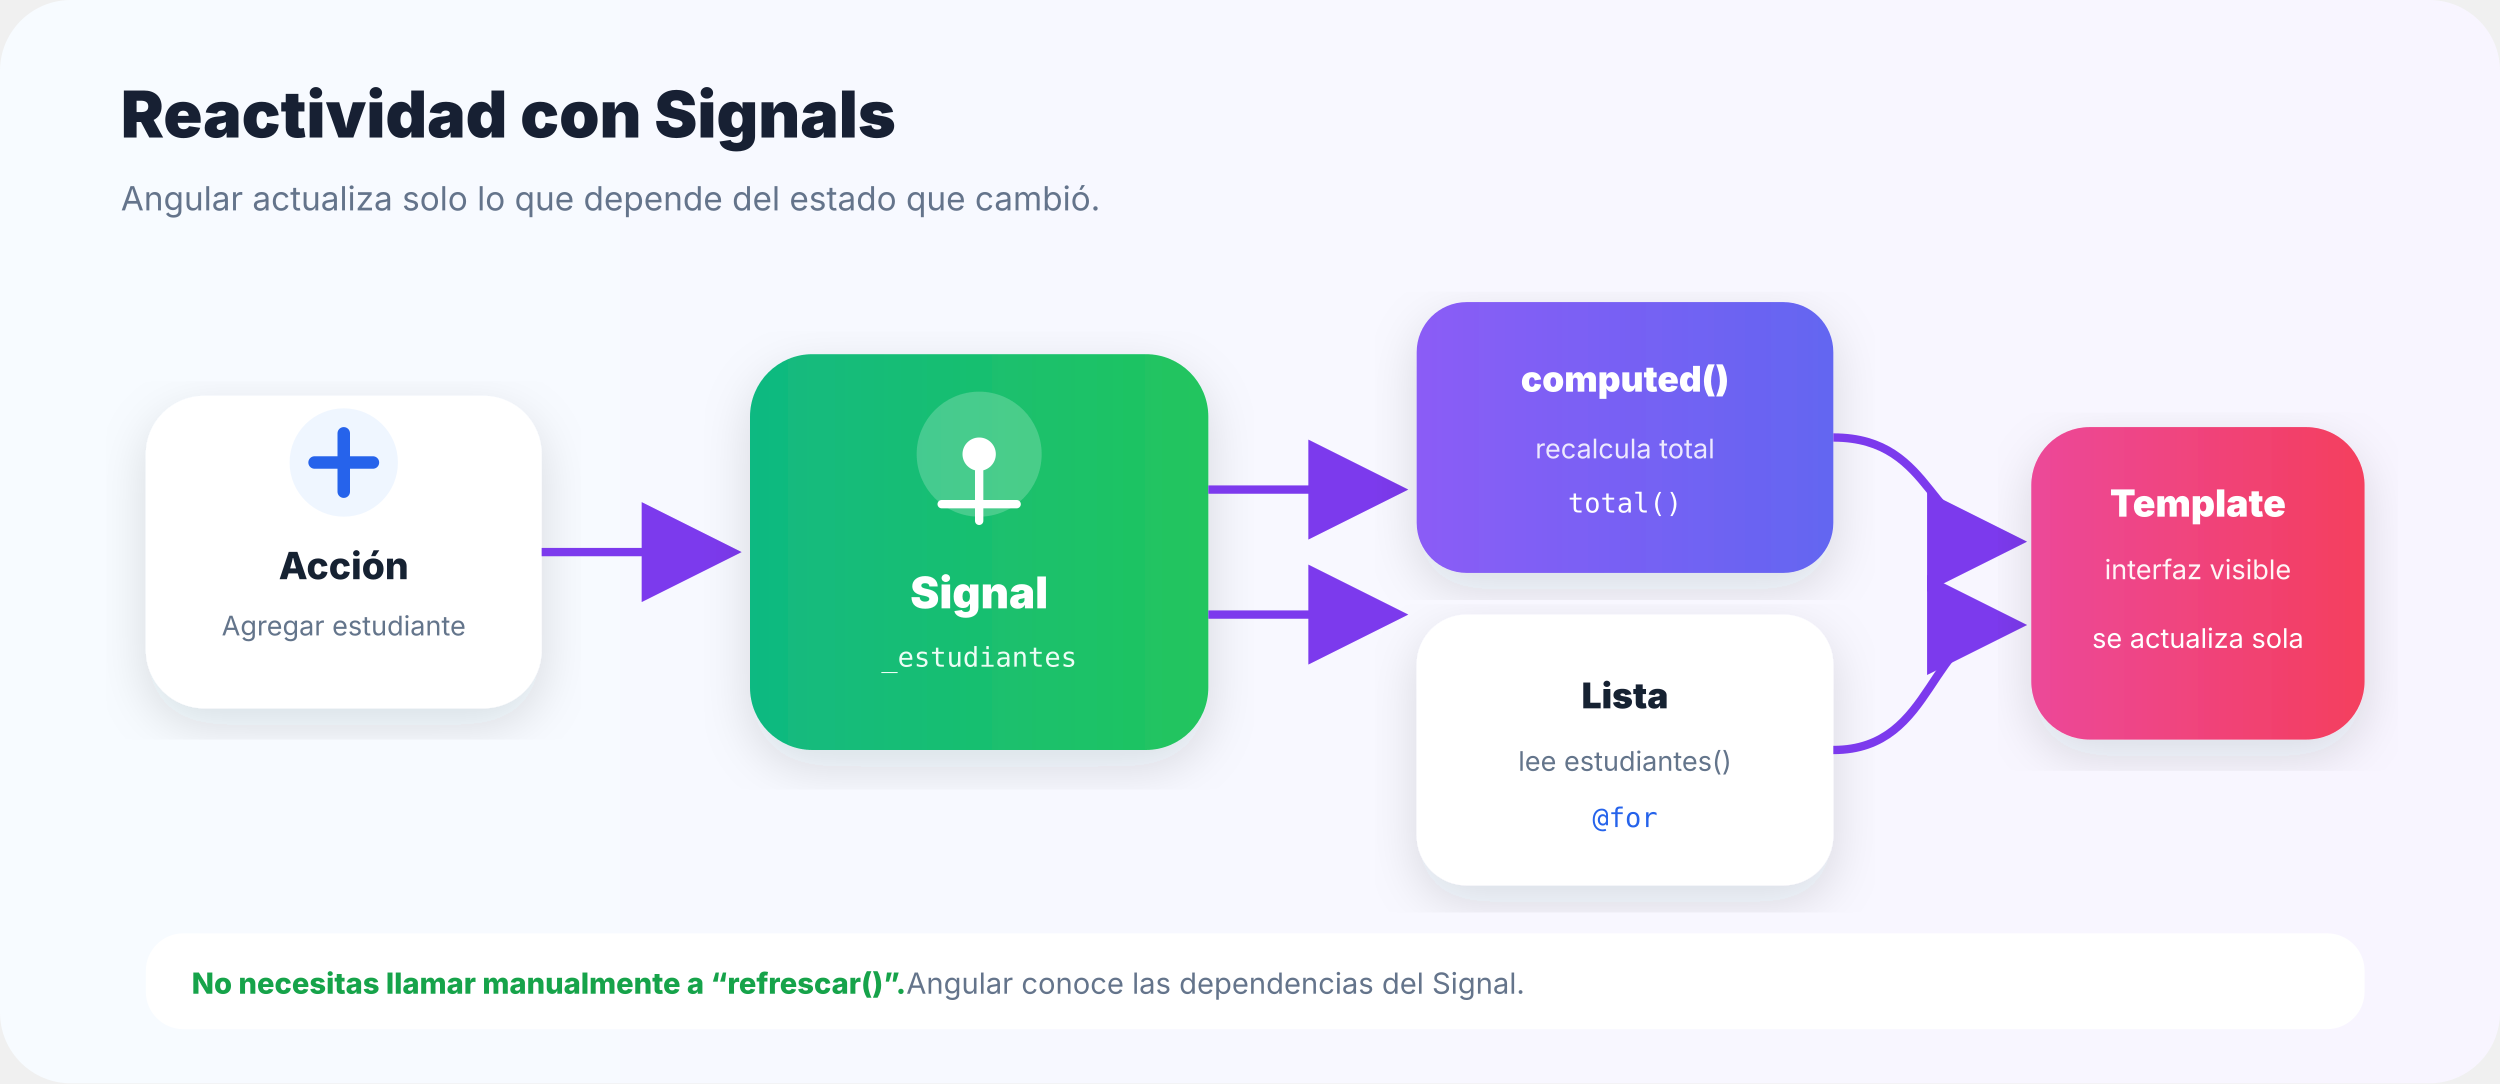
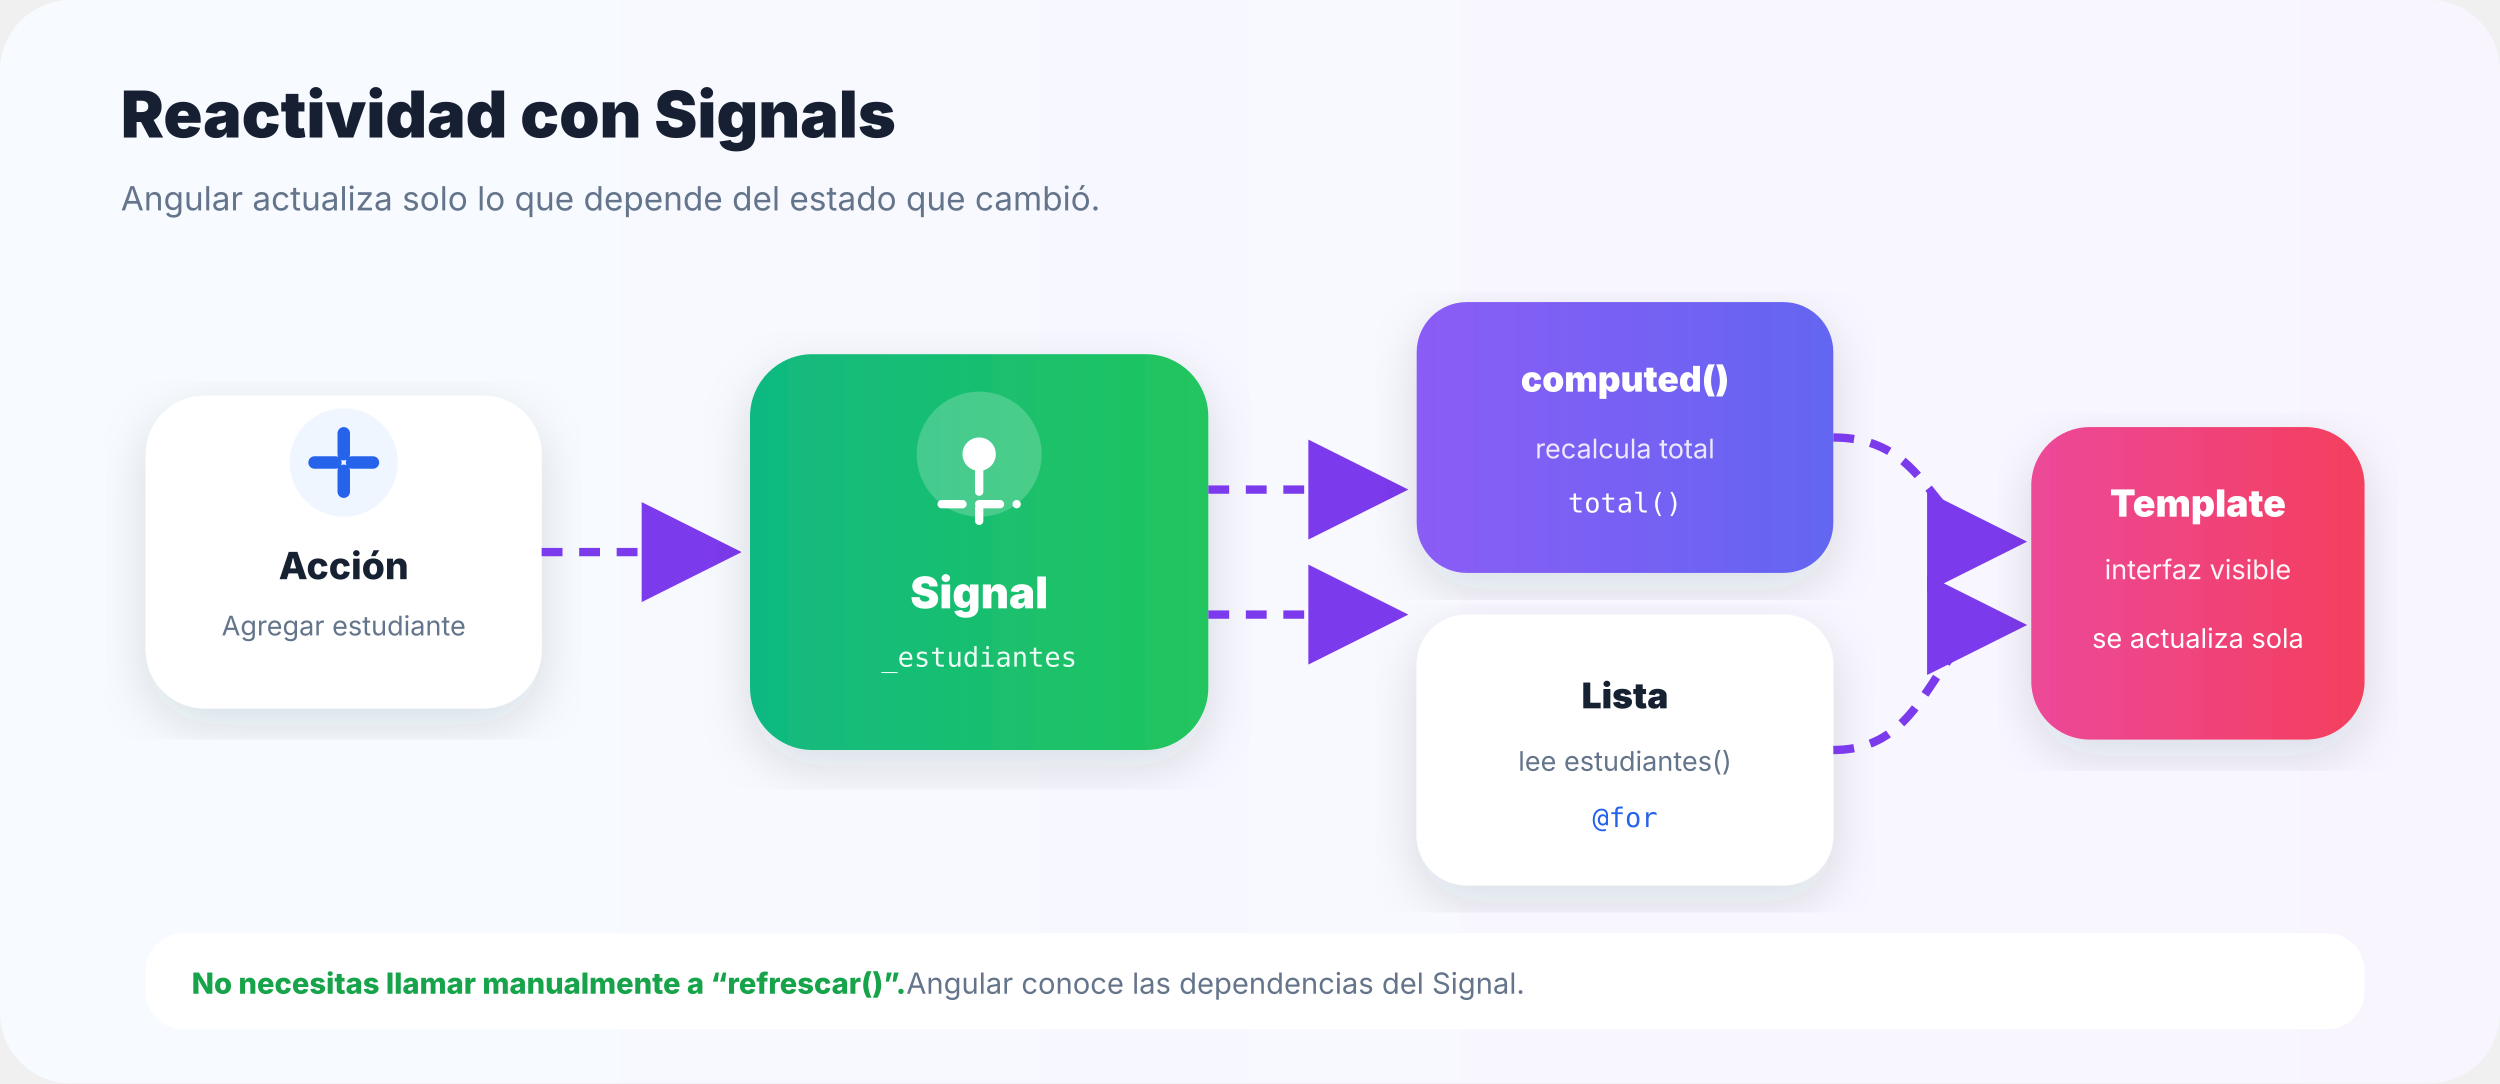
<svg xmlns="http://www.w3.org/2000/svg" viewBox="0 0 1200 520" role="img" aria-labelledby="t d">
  <defs>
    <linearGradient id="bg" x1="0" x2="1">
      <stop stop-color="#f7fbff" />
      <stop offset="1" stop-color="#f8f5ff" />
    </linearGradient>
    <linearGradient id="sig" x1="0" x2="1">
      <stop stop-color="#10b981" />
      <stop offset="1" stop-color="#22c55e" />
    </linearGradient>
    <linearGradient id="cmp" x1="0" x2="1">
      <stop stop-color="#8b5cf6" />
      <stop offset="1" stop-color="#6366f1" />
    </linearGradient>
    <linearGradient id="view" x1="0" x2="1">
      <stop stop-color="#ec4899" />
      <stop offset="1" stop-color="#f43f5e" />
    </linearGradient>
    <filter id="s">
      <feDropShadow dx="0" dy="8" stdDeviation="12" flood-color="#1e293b" flood-opacity=".13" />
    </filter>
    <marker id="a" markerWidth="12" markerHeight="12" refX="10" refY="6" orient="auto">
-       <path d="M0 0 L12 6 L0 12Z" fill="#7c3aed" />
+       <path class="flow" d="M0 0 L12 6 L0 12Z" fill="#7c3aed" />
    </marker>
+     <style>
+   .flow{stroke-dasharray:10 8;animation:dash 2.1s linear infinite}
+   @keyframes dash{to{stroke-dashoffset:-36}}
+  </style>
  </defs>
  <rect width="1200" height="520" rx="34" fill="url(#bg)" />
  <text x="58" y="66" font-family="Inter,Arial" font-size="31" font-weight="900" fill="#172033">Reactividad con Signals</text>
  <text x="58" y="101" font-family="Inter,Arial" font-size="16" fill="#64748b">Angular actualiza solo lo que depende del estado que cambió.</text>
  <g filter="url(#s)">
    <rect x="70" y="190" width="190" height="150" rx="28" fill="#fff" />
    <circle cx="165" cy="222" r="26" fill="#eff6ff" />
-     <path d="M151 222h28M165 208v28" stroke="#2563eb" stroke-width="6" stroke-linecap="round" />
+     <path class="flow" d="M151 222h28M165 208v28" stroke="#2563eb" stroke-width="6" stroke-linecap="round" />
    <text x="165" y="278" text-anchor="middle" font-family="Inter,Arial" font-size="18" font-weight="800" fill="#172033">Acción</text>
    <text x="165" y="305" text-anchor="middle" font-family="Inter,Arial" font-size="13" fill="#64748b">Agregar estudiante</text>
  </g>
-   <path d="M260 265 H348" stroke="#7c3aed" stroke-width="4" marker-end="url(#a)" />
+   <path class="flow" d="M260 265 H348" stroke="#7c3aed" stroke-width="4" marker-end="url(#a)" />
  <g filter="url(#s)">
    <rect x="360" y="170" width="220" height="190" rx="30" fill="url(#sig)" />
    <circle cx="470" cy="218" r="30" fill="#fff" opacity=".2" />
    <circle cx="470" cy="218" r="8" fill="#fff" />
-     <path d="M470 226v24M452 242h36" stroke="#fff" stroke-width="4" stroke-linecap="round" />
+     <path class="flow" d="M470 226v24M452 242h36" stroke="#fff" stroke-width="4" stroke-linecap="round" />
    <text x="470" y="292" text-anchor="middle" font-family="Inter,Arial" font-size="21" font-weight="900" fill="#fff">Signal</text>
    <text x="470" y="320" text-anchor="middle" font-family="monospace" font-size="13" fill="#ecfdf5">_estudiantes</text>
  </g>
-   <path d="M580 235 H668" stroke="#7c3aed" stroke-width="4" marker-end="url(#a)" />
-   <path d="M580 295 H668" stroke="#7c3aed" stroke-width="4" marker-end="url(#a)" />
+   <path class="flow" d="M580 235 H668" stroke="#7c3aed" stroke-width="4" marker-end="url(#a)" />
+   <path class="flow" d="M580 295 H668" stroke="#7c3aed" stroke-width="4" marker-end="url(#a)" />
  <g filter="url(#s)">
    <rect x="680" y="145" width="200" height="130" rx="24" fill="url(#cmp)" />
    <text x="780" y="188" text-anchor="middle" font-family="Inter,Arial" font-size="17" font-weight="900" fill="#fff">computed()</text>
    <text x="780" y="220" text-anchor="middle" font-family="Inter,Arial" font-size="13" fill="#ede9fe">recalcula total</text>
    <text x="780" y="246" text-anchor="middle" font-family="monospace" font-size="13" fill="#fff">total()</text>
  </g>
  <g filter="url(#s)">
    <rect x="680" y="295" width="200" height="130" rx="24" fill="#fff" />
    <text x="780" y="340" text-anchor="middle" font-family="Inter,Arial" font-size="17" font-weight="900" fill="#172033">Lista</text>
    <text x="780" y="370" text-anchor="middle" font-family="Inter,Arial" font-size="13" fill="#64748b">lee estudiantes()</text>
    <text x="780" y="397" text-anchor="middle" font-family="monospace" font-size="13" fill="#2563eb">@for</text>
  </g>
-   <path d="M880 210 C930 210 925 260 965 260" stroke="#7c3aed" stroke-width="4" fill="none" marker-end="url(#a)" />
-   <path d="M880 360 C930 360 925 300 965 300" stroke="#7c3aed" stroke-width="4" fill="none" marker-end="url(#a)" />
+   <path class="flow" d="M880 210 C930 210 925 260 965 260" stroke="#7c3aed" stroke-width="4" fill="none" marker-end="url(#a)" />
+   <path class="flow" d="M880 360 C930 360 925 300 965 300" stroke="#7c3aed" stroke-width="4" fill="none" marker-end="url(#a)" />
  <g filter="url(#s)">
    <rect x="975" y="205" width="160" height="150" rx="28" fill="url(#view)" />
    <text x="1055" y="248" text-anchor="middle" font-family="Inter,Arial" font-size="18" font-weight="900" fill="#fff">Template</text>
    <text x="1055" y="278" text-anchor="middle" font-family="Inter,Arial" font-size="13" fill="#fff5f7">interfaz visible</text>
    <text x="1055" y="311" text-anchor="middle" font-family="Inter,Arial" font-size="13" fill="#fff">se actualiza sola</text>
  </g>
  <rect x="70" y="448" width="1065" height="46" rx="18" fill="#fff" />
  <text x="92" y="477" font-family="Inter,Arial" font-size="14" font-weight="800" fill="#16a34a">No necesitas llamar manualmente a “refrescar()”.</text>
  <text x="435" y="477" font-family="Inter,Arial" font-size="14" fill="#64748b">Angular conoce las dependencias del Signal.</text>
</svg>
